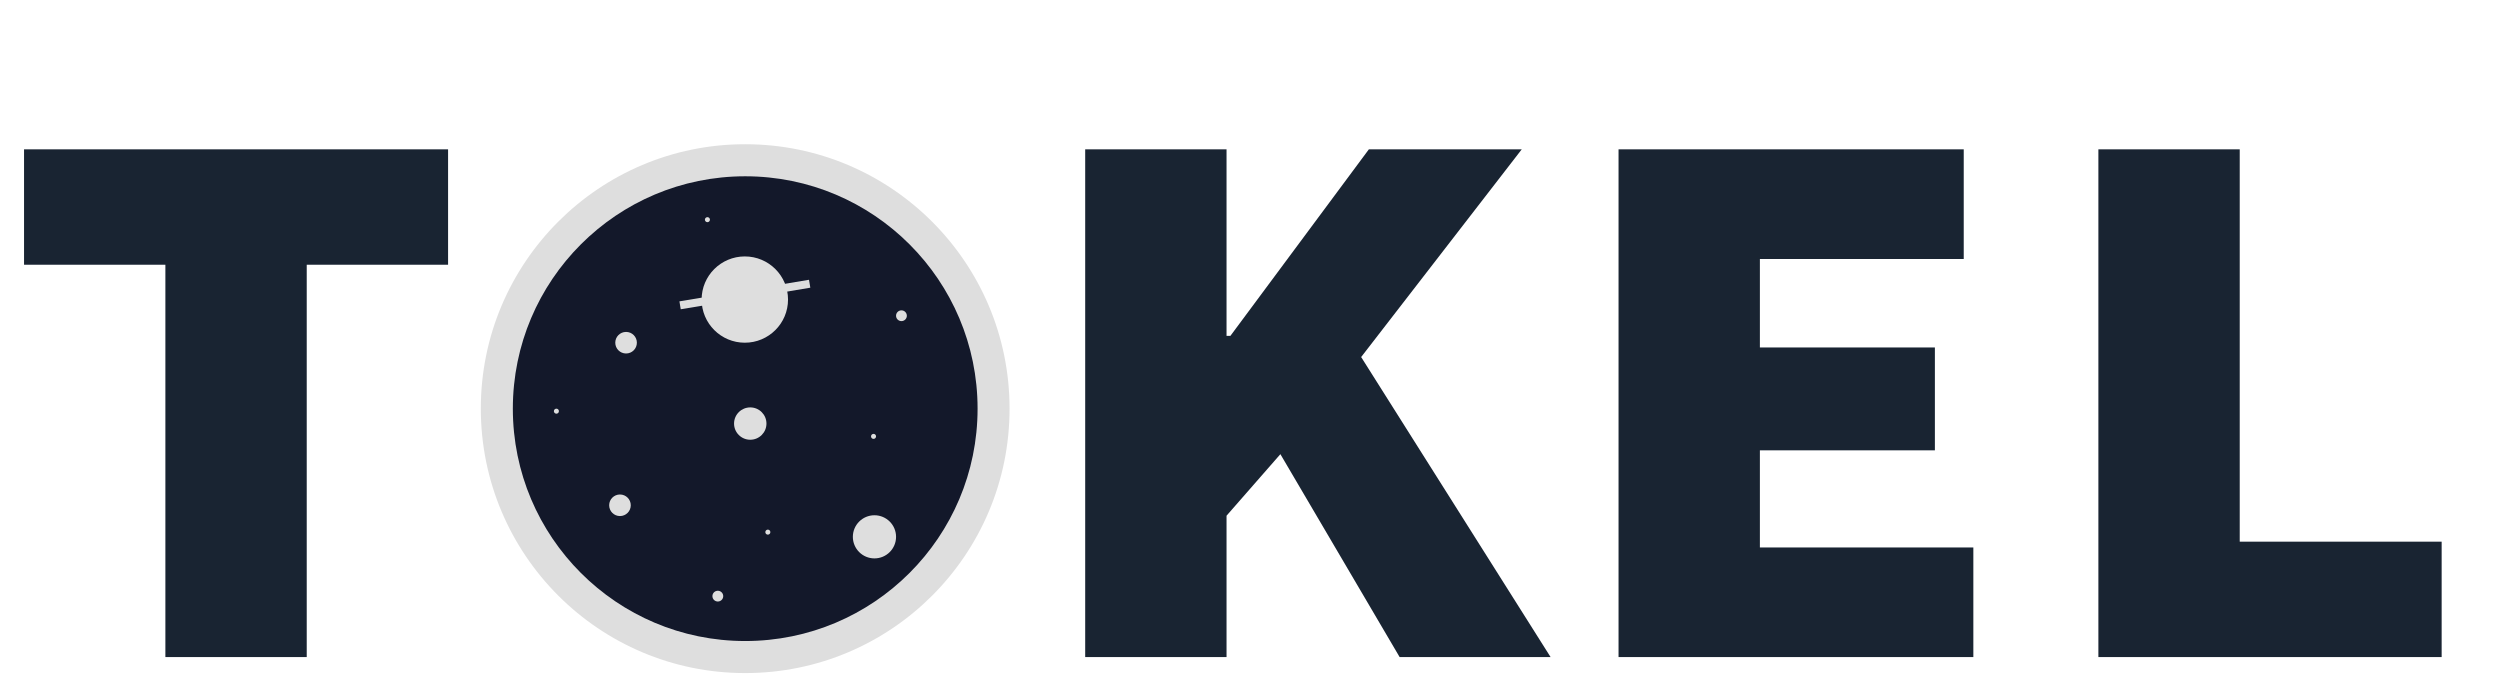
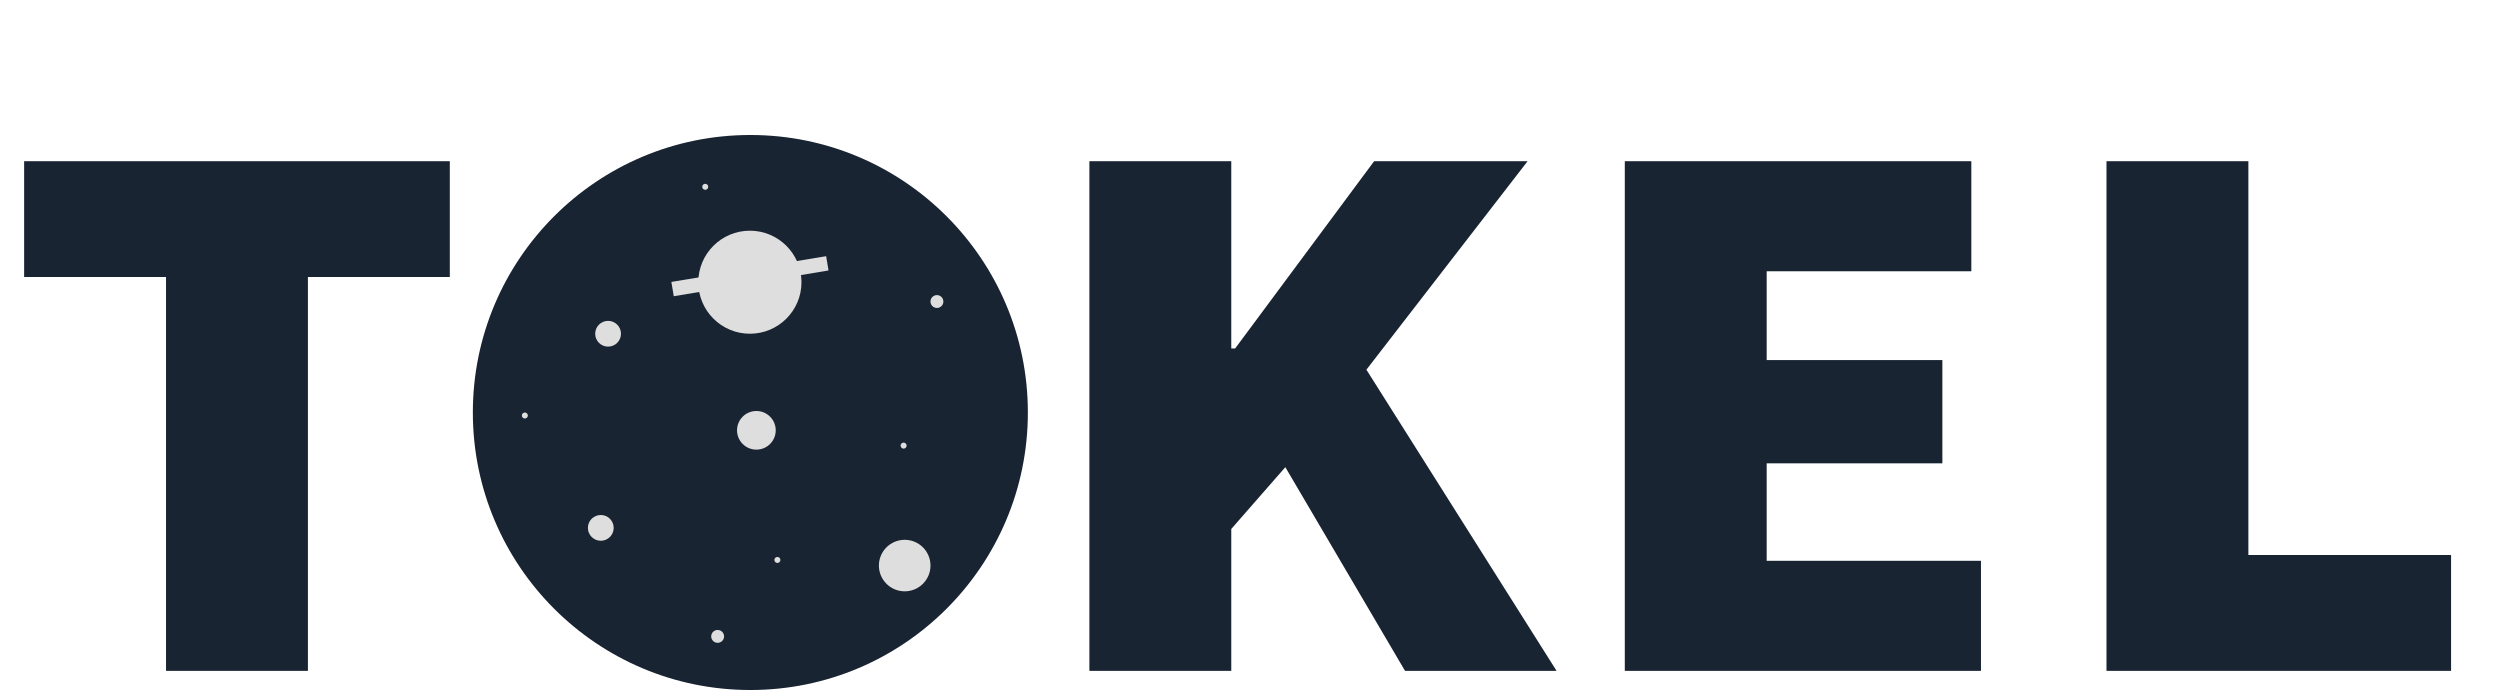
- <svg xmlns="http://www.w3.org/2000/svg" width="156" height="42" viewBox="0 0 156 42" fill="none">
-   <path d="M10.32 41V16.52H1.5V9.32H27.96V16.52H19.14V41H10.32ZM67.716 41V9.32H76.536V20.96H76.776L85.416 9.32H94.956L84.936 22.28L96.756 41H87.336L79.896 28.34L76.536 32.18V41H67.716ZM100.997 41V9.32H122.537V16.16H109.817V21.68H120.737V28.1H109.817V34.16H123.137V41H100.997ZM130.939 41V9.32H139.759V33.8H152.359V41H130.939Z" fill="#192432" />
-   <ellipse rx="16.497" ry="16.5" transform="matrix(1 0 0.000161611 1 46.5 25.5)" fill="#DEDEDE" />
-   <ellipse cx="46.501" cy="25.5" rx="14.5" ry="14.5" fill="#13182A" />
-   <ellipse cx="46.477" cy="18.693" rx="2.696" ry="2.692" fill="#DEDEDE" />
-   <path d="M42.437 19.051L50.523 17.705" stroke="#DEDEDE" stroke-width="0.5" />
-   <ellipse cx="46.816" cy="26.431" rx="1.011" ry="1.009" fill="#DEDEDE" />
-   <ellipse cx="56.25" cy="19.702" rx="0.337" ry="0.336" fill="#DEDEDE" />
-   <ellipse cx="54.509" cy="27.23" rx="0.157" ry="0.157" fill="#DEDEDE" />
-   <ellipse cx="34.719" cy="25.657" rx="0.157" ry="0.157" fill="#DEDEDE" />
-   <ellipse cx="44.143" cy="13.707" rx="0.157" ry="0.157" fill="#DEDEDE" />
-   <ellipse cx="47.914" cy="33.205" rx="0.157" ry="0.157" fill="#DEDEDE" />
-   <ellipse cx="44.792" cy="37.199" rx="0.337" ry="0.336" fill="#DEDEDE" />
-   <ellipse cx="54.566" cy="33.498" rx="1.348" ry="1.346" fill="#DEDEDE" />
-   <ellipse cx="38.686" cy="31.529" rx="0.674" ry="0.673" fill="#DEDEDE" />
-   <ellipse cx="39.067" cy="21.385" rx="0.674" ry="0.673" fill="#DEDEDE" />
+ <svg xmlns="http://www.w3.org/2000/svg" width="518" height="143" viewBox="0 0 518 143" fill="none">
+   <path d="M34.4 139V57.4H5V33.4H93.2V57.4H63.8V139H34.4ZM225.72 139V33.4H255.12V72.2H255.92L284.72 33.4H316.52L283.12 76.6L322.52 139H291.12L266.32 96.8L255.12 109.6V139H225.72ZM336.658 139V33.4H408.458V56.2H366.058V74.6H402.458V96H366.058V116.2H410.458V139H336.658ZM436.463 139V33.4H465.863V115H507.863V139H436.463Z" fill="#192432" />
+   <ellipse cx="155.473" cy="85.47" rx="57.5" ry="57.5" fill="#192432" />
+   <ellipse cx="155.377" cy="58.475" rx="10.689" ry="10.674" fill="#DEDEDE" />
+   <path d="M139.355 59.896L171.424 54.559" stroke="#DEDEDE" stroke-width="3" />
+   <ellipse cx="156.723" cy="89.162" rx="4.009" ry="4.003" fill="#DEDEDE" />
+   <ellipse cx="194.133" cy="62.478" rx="1.336" ry="1.334" fill="#DEDEDE" />
+   <ellipse cx="187.228" cy="92.33" rx="0.623" ry="0.624" fill="#DEDEDE" />
+   <ellipse cx="108.75" cy="86.093" rx="0.623" ry="0.624" fill="#DEDEDE" />
+   <ellipse cx="146.124" cy="38.705" rx="0.623" ry="0.624" fill="#DEDEDE" />
+   <ellipse cx="161.076" cy="116.022" rx="0.623" ry="0.624" fill="#DEDEDE" />
+   <ellipse cx="148.696" cy="131.861" rx="1.336" ry="1.334" fill="#DEDEDE" />
+   <ellipse cx="187.453" cy="117.185" rx="5.345" ry="5.337" fill="#DEDEDE" />
+   <ellipse cx="124.484" cy="109.377" rx="2.672" ry="2.669" fill="#DEDEDE" />
+   <ellipse cx="125.995" cy="69.151" rx="2.672" ry="2.669" fill="#DEDEDE" />
</svg>
